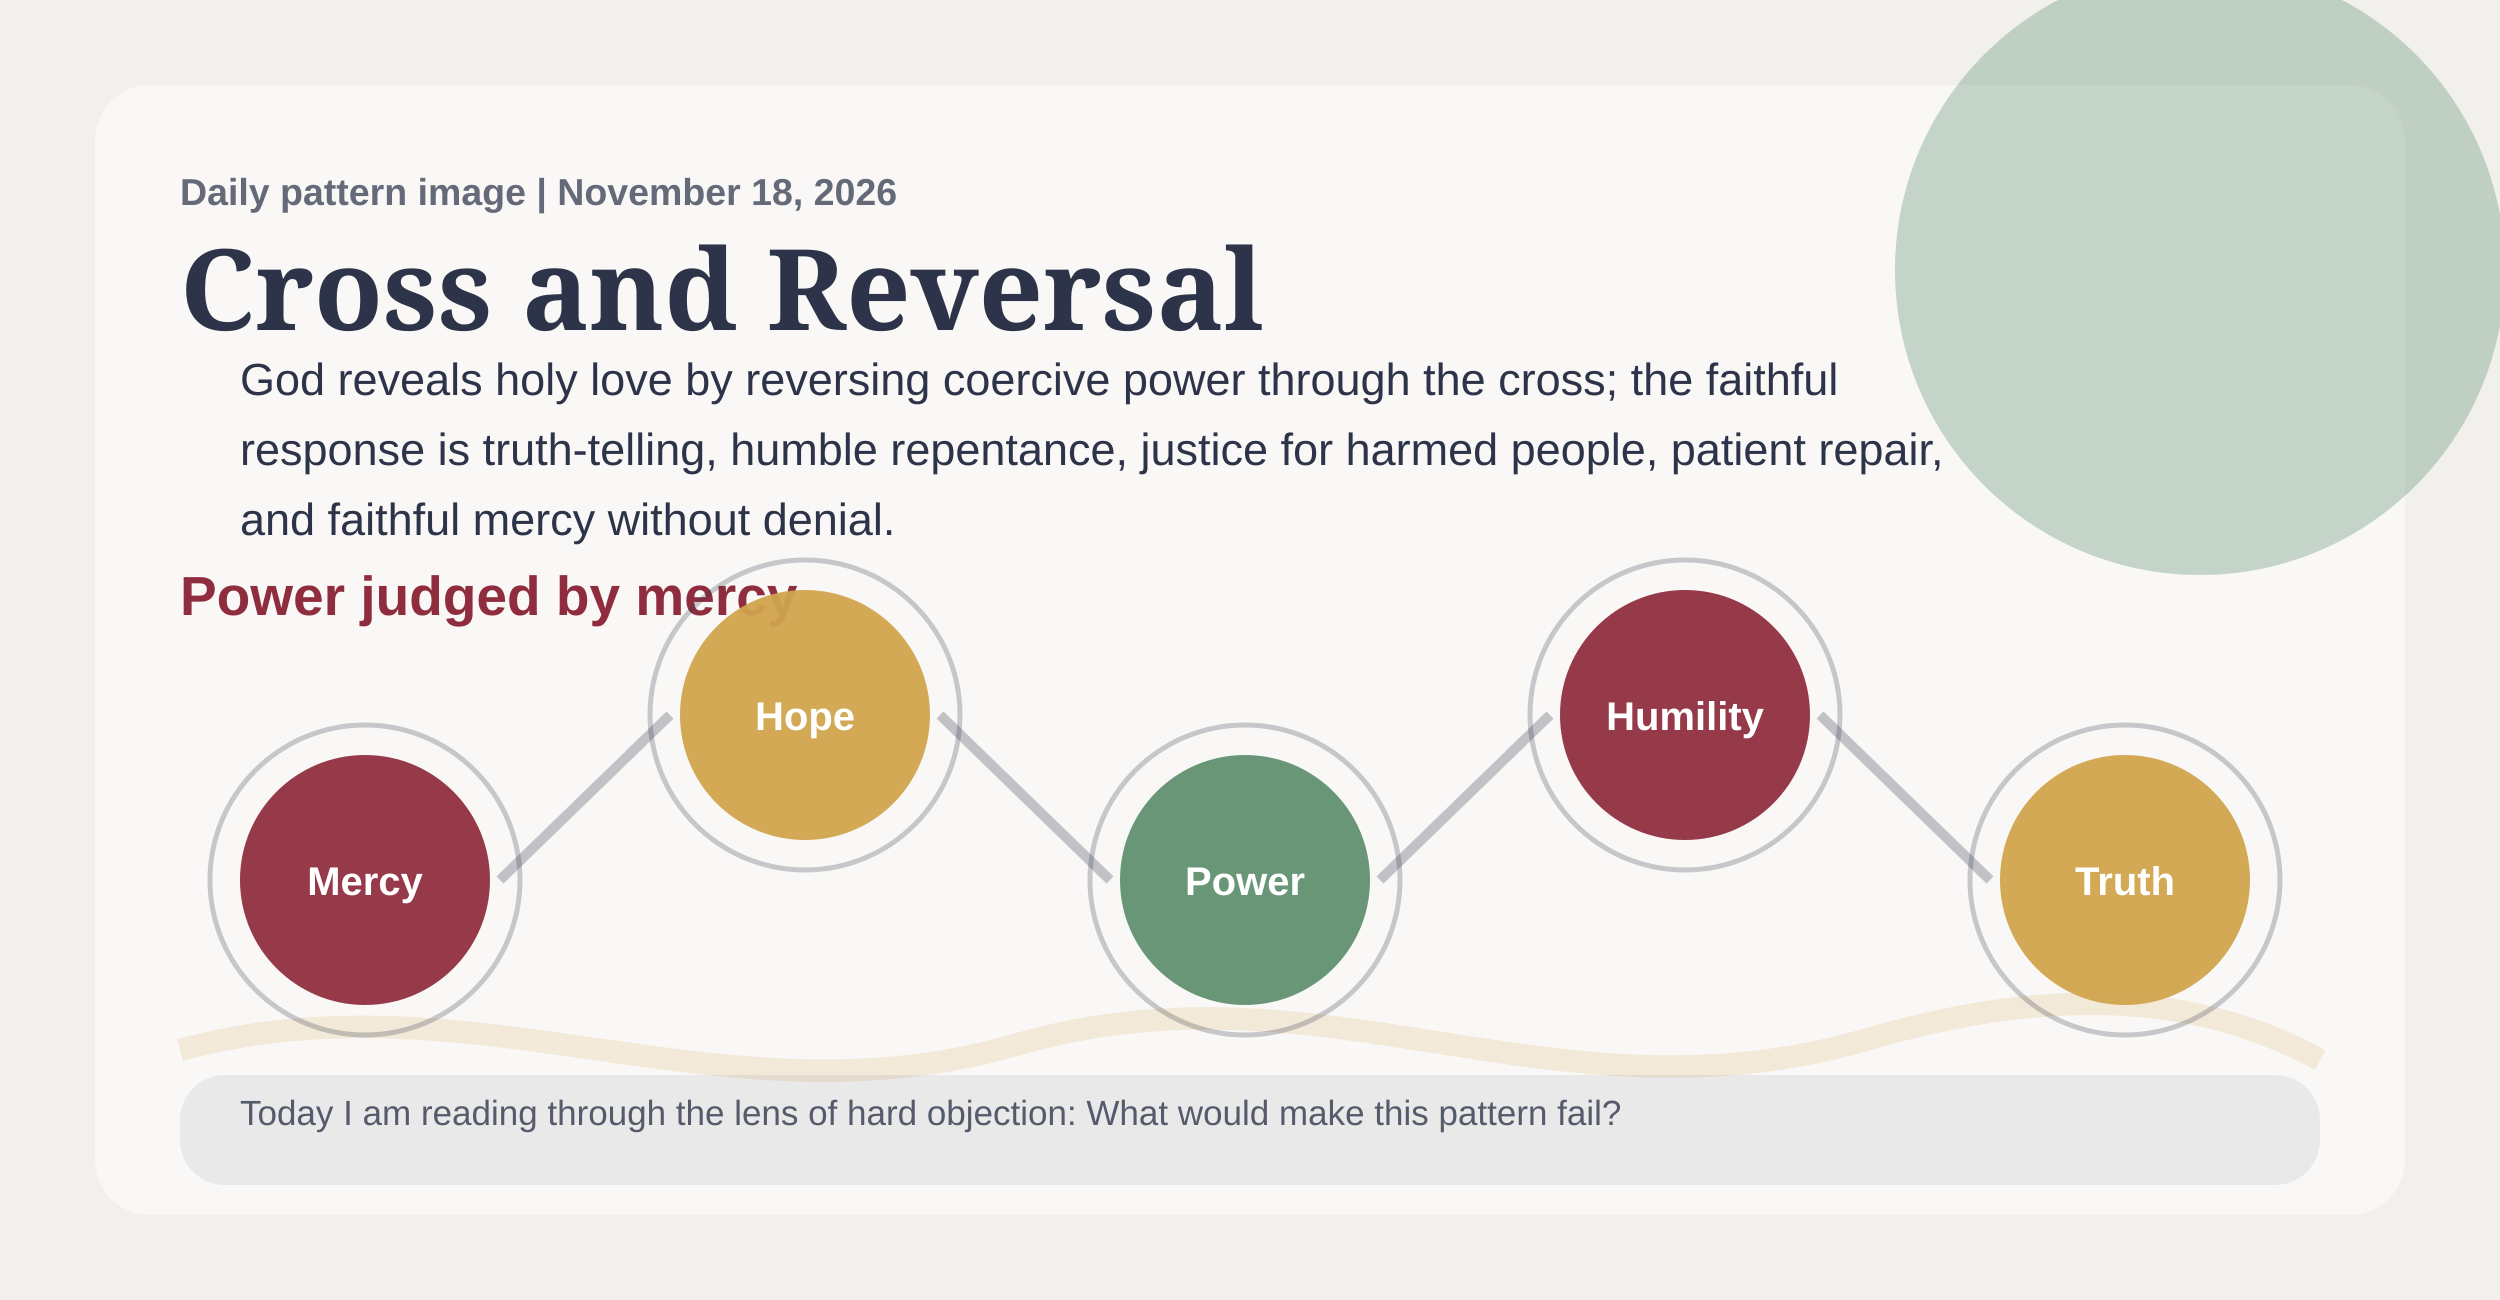
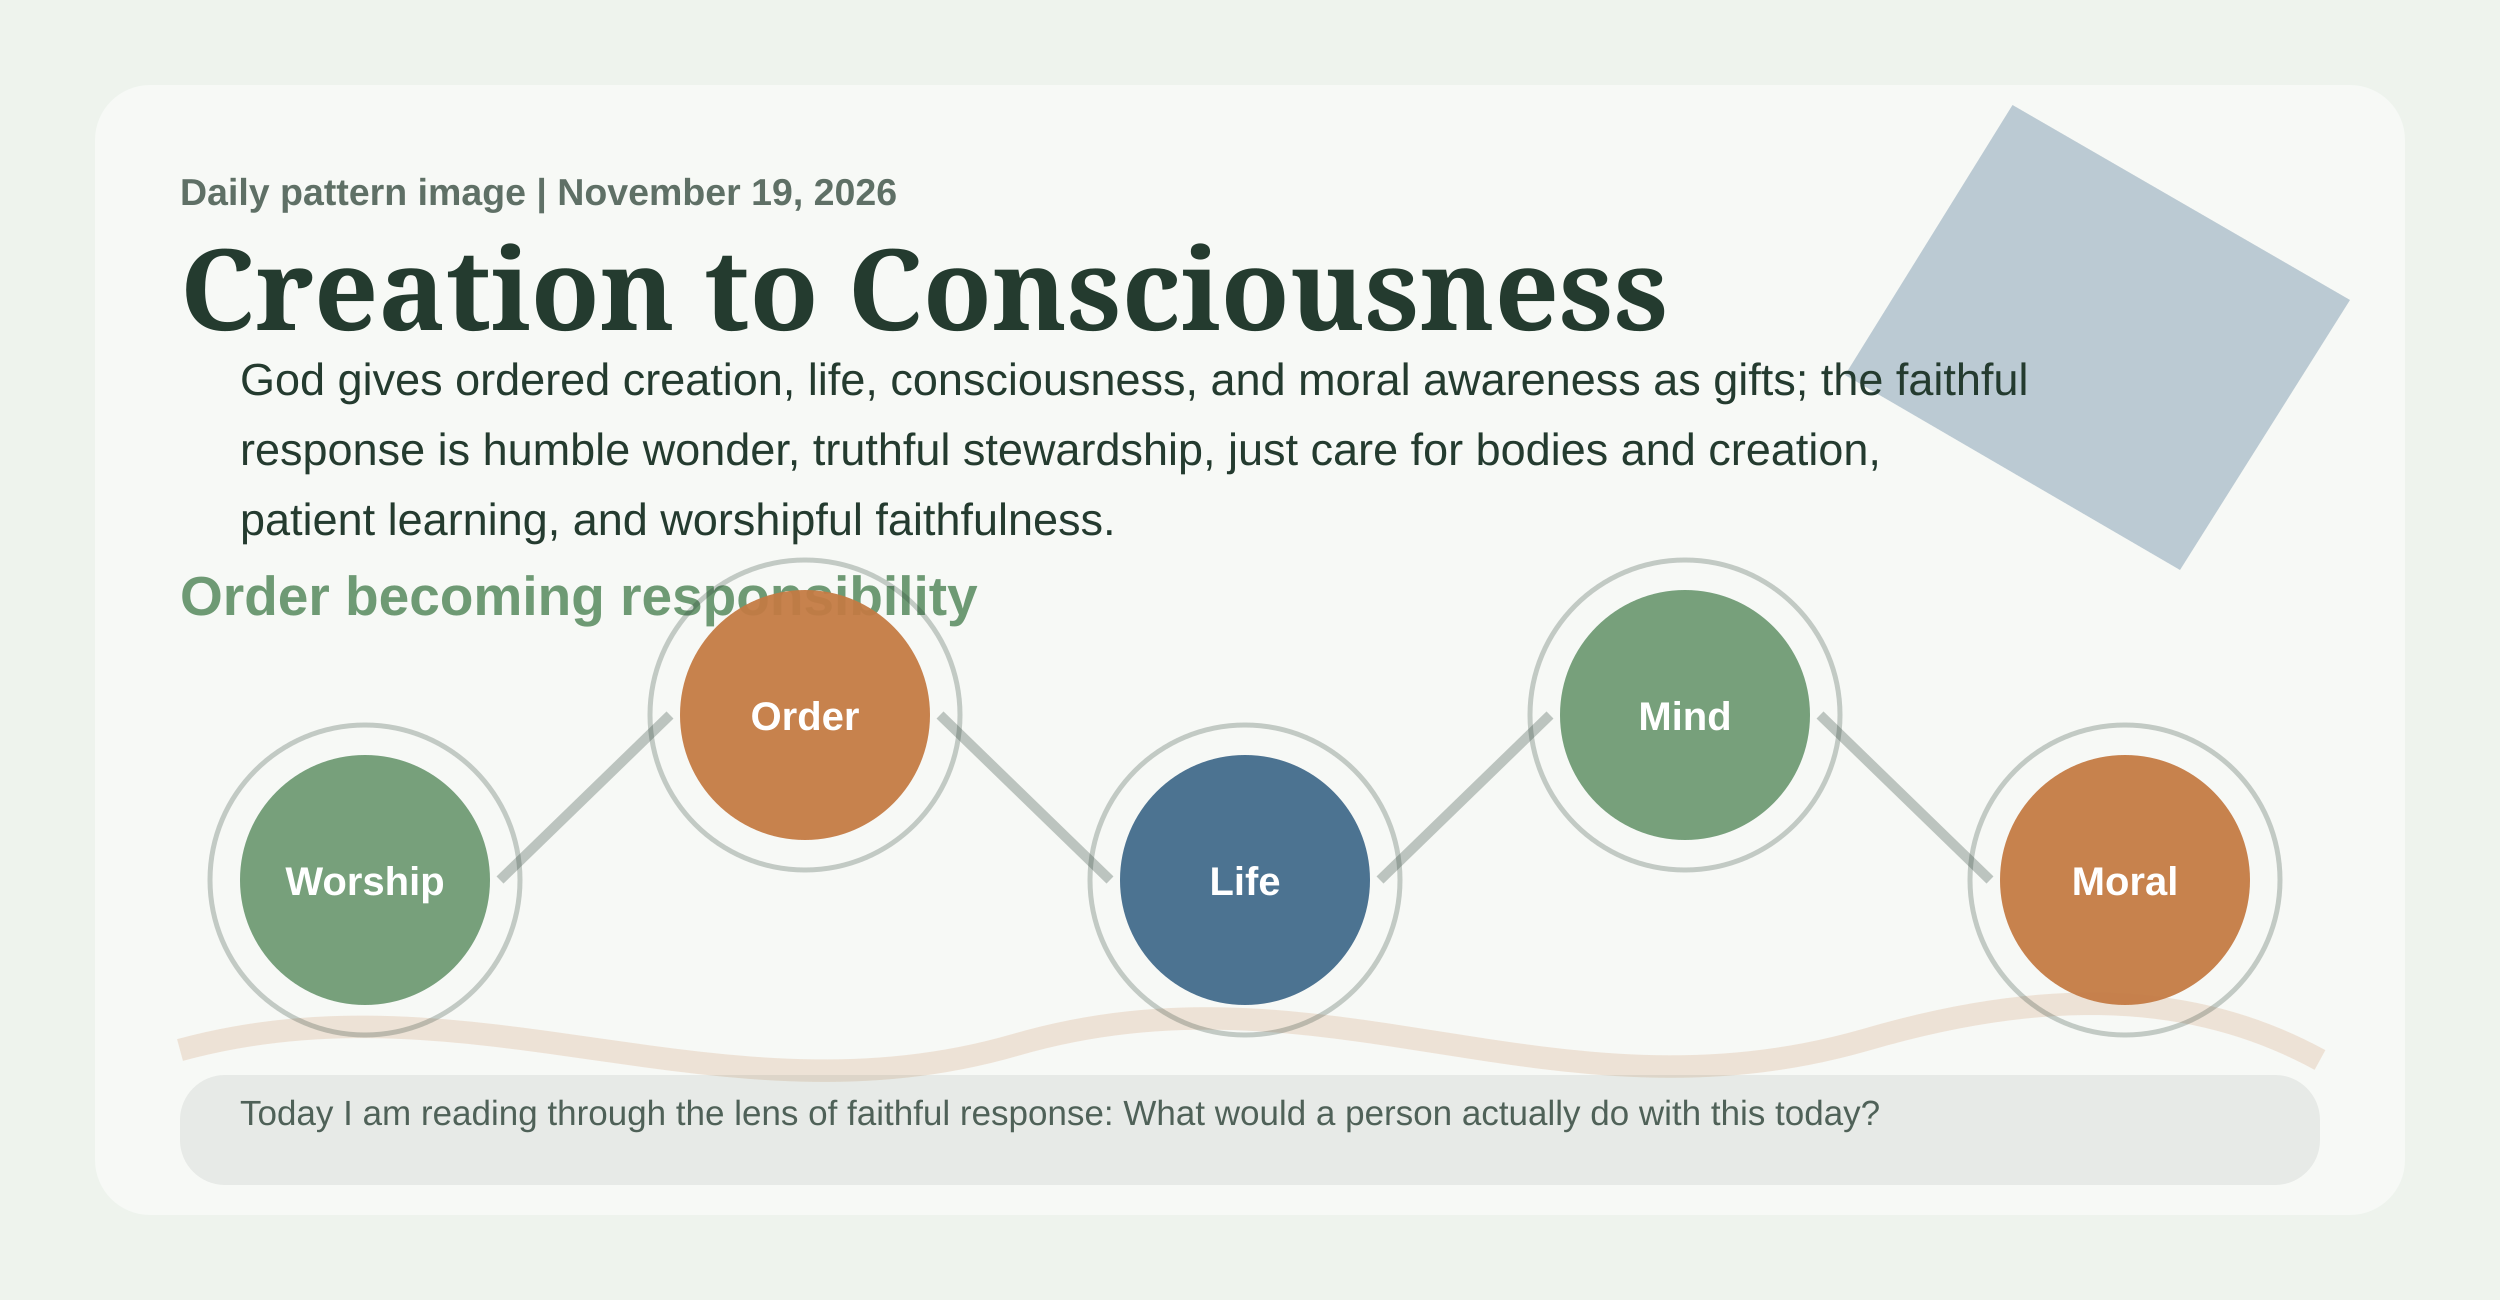
<svg xmlns="http://www.w3.org/2000/svg" width="1000" height="520" viewBox="0 0 1000 520" role="img" aria-labelledby="title desc">
  <style>
-     .eyebrow { font: 700 15px Arial, sans-serif; letter-spacing: 0; fill: #2d3348; opacity: 0.72; }
-     .title { font: 700 45px Georgia, serif; letter-spacing: 0; fill: #2d3348; }
-     .subtitle { font: 700 22px Arial, sans-serif; letter-spacing: 0; fill: #8f2d3f; }
-     .body { font: 18px Arial, sans-serif; letter-spacing: 0; fill: #2d3348; }
-     .small { font: 14px Arial, sans-serif; letter-spacing: 0; fill: #2d3348; opacity: 0.78; }
+     .eyebrow { font: 700 15px Arial, sans-serif; letter-spacing: 0; fill: #243b2f; opacity: 0.72; }
+     .title { font: 700 45px Georgia, serif; letter-spacing: 0; fill: #243b2f; }
+     .subtitle { font: 700 22px Arial, sans-serif; letter-spacing: 0; fill: #6e9a74; }
+     .body { font: 18px Arial, sans-serif; letter-spacing: 0; fill: #243b2f; }
+     .small { font: 14px Arial, sans-serif; letter-spacing: 0; fill: #243b2f; opacity: 0.78; }
    .node { font: 700 16px Arial, sans-serif; letter-spacing: 0; fill: #ffffff; }
  </style>
-   <rect width="1000" height="520" fill="#f2f0ec" />
+   <rect width="1000" height="520" fill="#eef3ed" />
  <rect x="38" y="34" width="924" height="452" rx="22" fill="#ffffff" opacity="0.50" />
-   <circle cx="880" cy="108" r="122" fill="#5f8f70" opacity="0.34" />
-   <path d="M72 420 C190 388 288 452 406 418 C530 382 620 452 746 416 C828 392 884 400 928 424" fill="none" stroke="#d0a44c" stroke-width="9" opacity="0.18" />
-   <text x="72" y="82" class="eyebrow">Daily pattern image | November 18, 2026</text>
-   <text x="72" y="132" class="title">Cross and Reversal</text>
-   <text x="72" y="246" class="subtitle">Power judged by mercy</text>
-   <text x="96" y="158" class="body">God reveals holy love by reversing coercive power through the cross; the faithful</text>
-   <text x="96" y="186" class="body">response is truth-telling, humble repentance, justice for harmed people, patient repair,</text>
-   <text x="96" y="214" class="body">and faithful mercy without denial.</text>
-   <line x1="200" y1="352" x2="268" y2="286" stroke="#2d3348" stroke-width="4" opacity="0.28" />
-   <line x1="376" y1="286" x2="444" y2="352" stroke="#2d3348" stroke-width="4" opacity="0.28" />
-   <line x1="552" y1="352" x2="620" y2="286" stroke="#2d3348" stroke-width="4" opacity="0.28" />
-   <line x1="728" y1="286" x2="796" y2="352" stroke="#2d3348" stroke-width="4" opacity="0.28" />
-   <circle cx="146" cy="352" r="50" fill="#8f2d3f" opacity="0.94" />
-   <circle cx="146" cy="352" r="62" fill="none" stroke="#2d3348" stroke-width="2" opacity="0.25" />
-   <text x="146" y="358" text-anchor="middle" class="node">Mercy</text>
-   <circle cx="322" cy="286" r="50" fill="#d0a44c" opacity="0.94" />
-   <circle cx="322" cy="286" r="62" fill="none" stroke="#2d3348" stroke-width="2" opacity="0.25" />
-   <text x="322" y="292" text-anchor="middle" class="node">Hope</text>
-   <circle cx="498" cy="352" r="50" fill="#5f8f70" opacity="0.94" />
-   <circle cx="498" cy="352" r="62" fill="none" stroke="#2d3348" stroke-width="2" opacity="0.25" />
-   <text x="498" y="358" text-anchor="middle" class="node">Power</text>
-   <circle cx="674" cy="286" r="50" fill="#8f2d3f" opacity="0.94" />
-   <circle cx="674" cy="286" r="62" fill="none" stroke="#2d3348" stroke-width="2" opacity="0.25" />
-   <text x="674" y="292" text-anchor="middle" class="node">Humility</text>
-   <circle cx="850" cy="352" r="50" fill="#d0a44c" opacity="0.94" />
-   <circle cx="850" cy="352" r="62" fill="none" stroke="#2d3348" stroke-width="2" opacity="0.25" />
-   <text x="850" y="358" text-anchor="middle" class="node">Truth</text>
-   <rect x="72" y="430" width="856" height="44" rx="18" fill="#2d3348" opacity="0.08" />
-   <text x="96" y="450" class="small">Today I am reading through the lens of hard objection: What would make this pattern fail?</text>
+   <path d="M805 42 L940 120 L872 228 L738 150 Z" fill="#416a8b" opacity="0.33" />
+   <path d="M72 420 C190 388 288 452 406 418 C530 382 620 452 746 416 C828 392 884 400 928 424" fill="none" stroke="#c47a43" stroke-width="9" opacity="0.18" />
+   <text x="72" y="82" class="eyebrow">Daily pattern image | November 19, 2026</text>
+   <text x="72" y="132" class="title">Creation to Consciousness</text>
+   <text x="72" y="246" class="subtitle">Order becoming responsibility</text>
+   <text x="96" y="158" class="body">God gives ordered creation, life, consciousness, and moral awareness as gifts; the faithful</text>
+   <text x="96" y="186" class="body">response is humble wonder, truthful stewardship, just care for bodies and creation,</text>
+   <text x="96" y="214" class="body">patient learning, and worshipful faithfulness.</text>
+   <line x1="200" y1="352" x2="268" y2="286" stroke="#243b2f" stroke-width="4" opacity="0.28" />
+   <line x1="376" y1="286" x2="444" y2="352" stroke="#243b2f" stroke-width="4" opacity="0.28" />
+   <line x1="552" y1="352" x2="620" y2="286" stroke="#243b2f" stroke-width="4" opacity="0.28" />
+   <line x1="728" y1="286" x2="796" y2="352" stroke="#243b2f" stroke-width="4" opacity="0.28" />
+   <circle cx="146" cy="352" r="50" fill="#6e9a74" opacity="0.94" />
+   <circle cx="146" cy="352" r="62" fill="none" stroke="#243b2f" stroke-width="2" opacity="0.25" />
+   <text x="146" y="358" text-anchor="middle" class="node">Worship</text>
+   <circle cx="322" cy="286" r="50" fill="#c47a43" opacity="0.94" />
+   <circle cx="322" cy="286" r="62" fill="none" stroke="#243b2f" stroke-width="2" opacity="0.25" />
+   <text x="322" y="292" text-anchor="middle" class="node">Order</text>
+   <circle cx="498" cy="352" r="50" fill="#416a8b" opacity="0.94" />
+   <circle cx="498" cy="352" r="62" fill="none" stroke="#243b2f" stroke-width="2" opacity="0.25" />
+   <text x="498" y="358" text-anchor="middle" class="node">Life</text>
+   <circle cx="674" cy="286" r="50" fill="#6e9a74" opacity="0.94" />
+   <circle cx="674" cy="286" r="62" fill="none" stroke="#243b2f" stroke-width="2" opacity="0.25" />
+   <text x="674" y="292" text-anchor="middle" class="node">Mind</text>
+   <circle cx="850" cy="352" r="50" fill="#c47a43" opacity="0.94" />
+   <circle cx="850" cy="352" r="62" fill="none" stroke="#243b2f" stroke-width="2" opacity="0.25" />
+   <text x="850" y="358" text-anchor="middle" class="node">Moral</text>
+   <rect x="72" y="430" width="856" height="44" rx="18" fill="#243b2f" opacity="0.08" />
+   <text x="96" y="450" class="small">Today I am reading through the lens of faithful response: What would a person actually do with this today?</text>
</svg>
